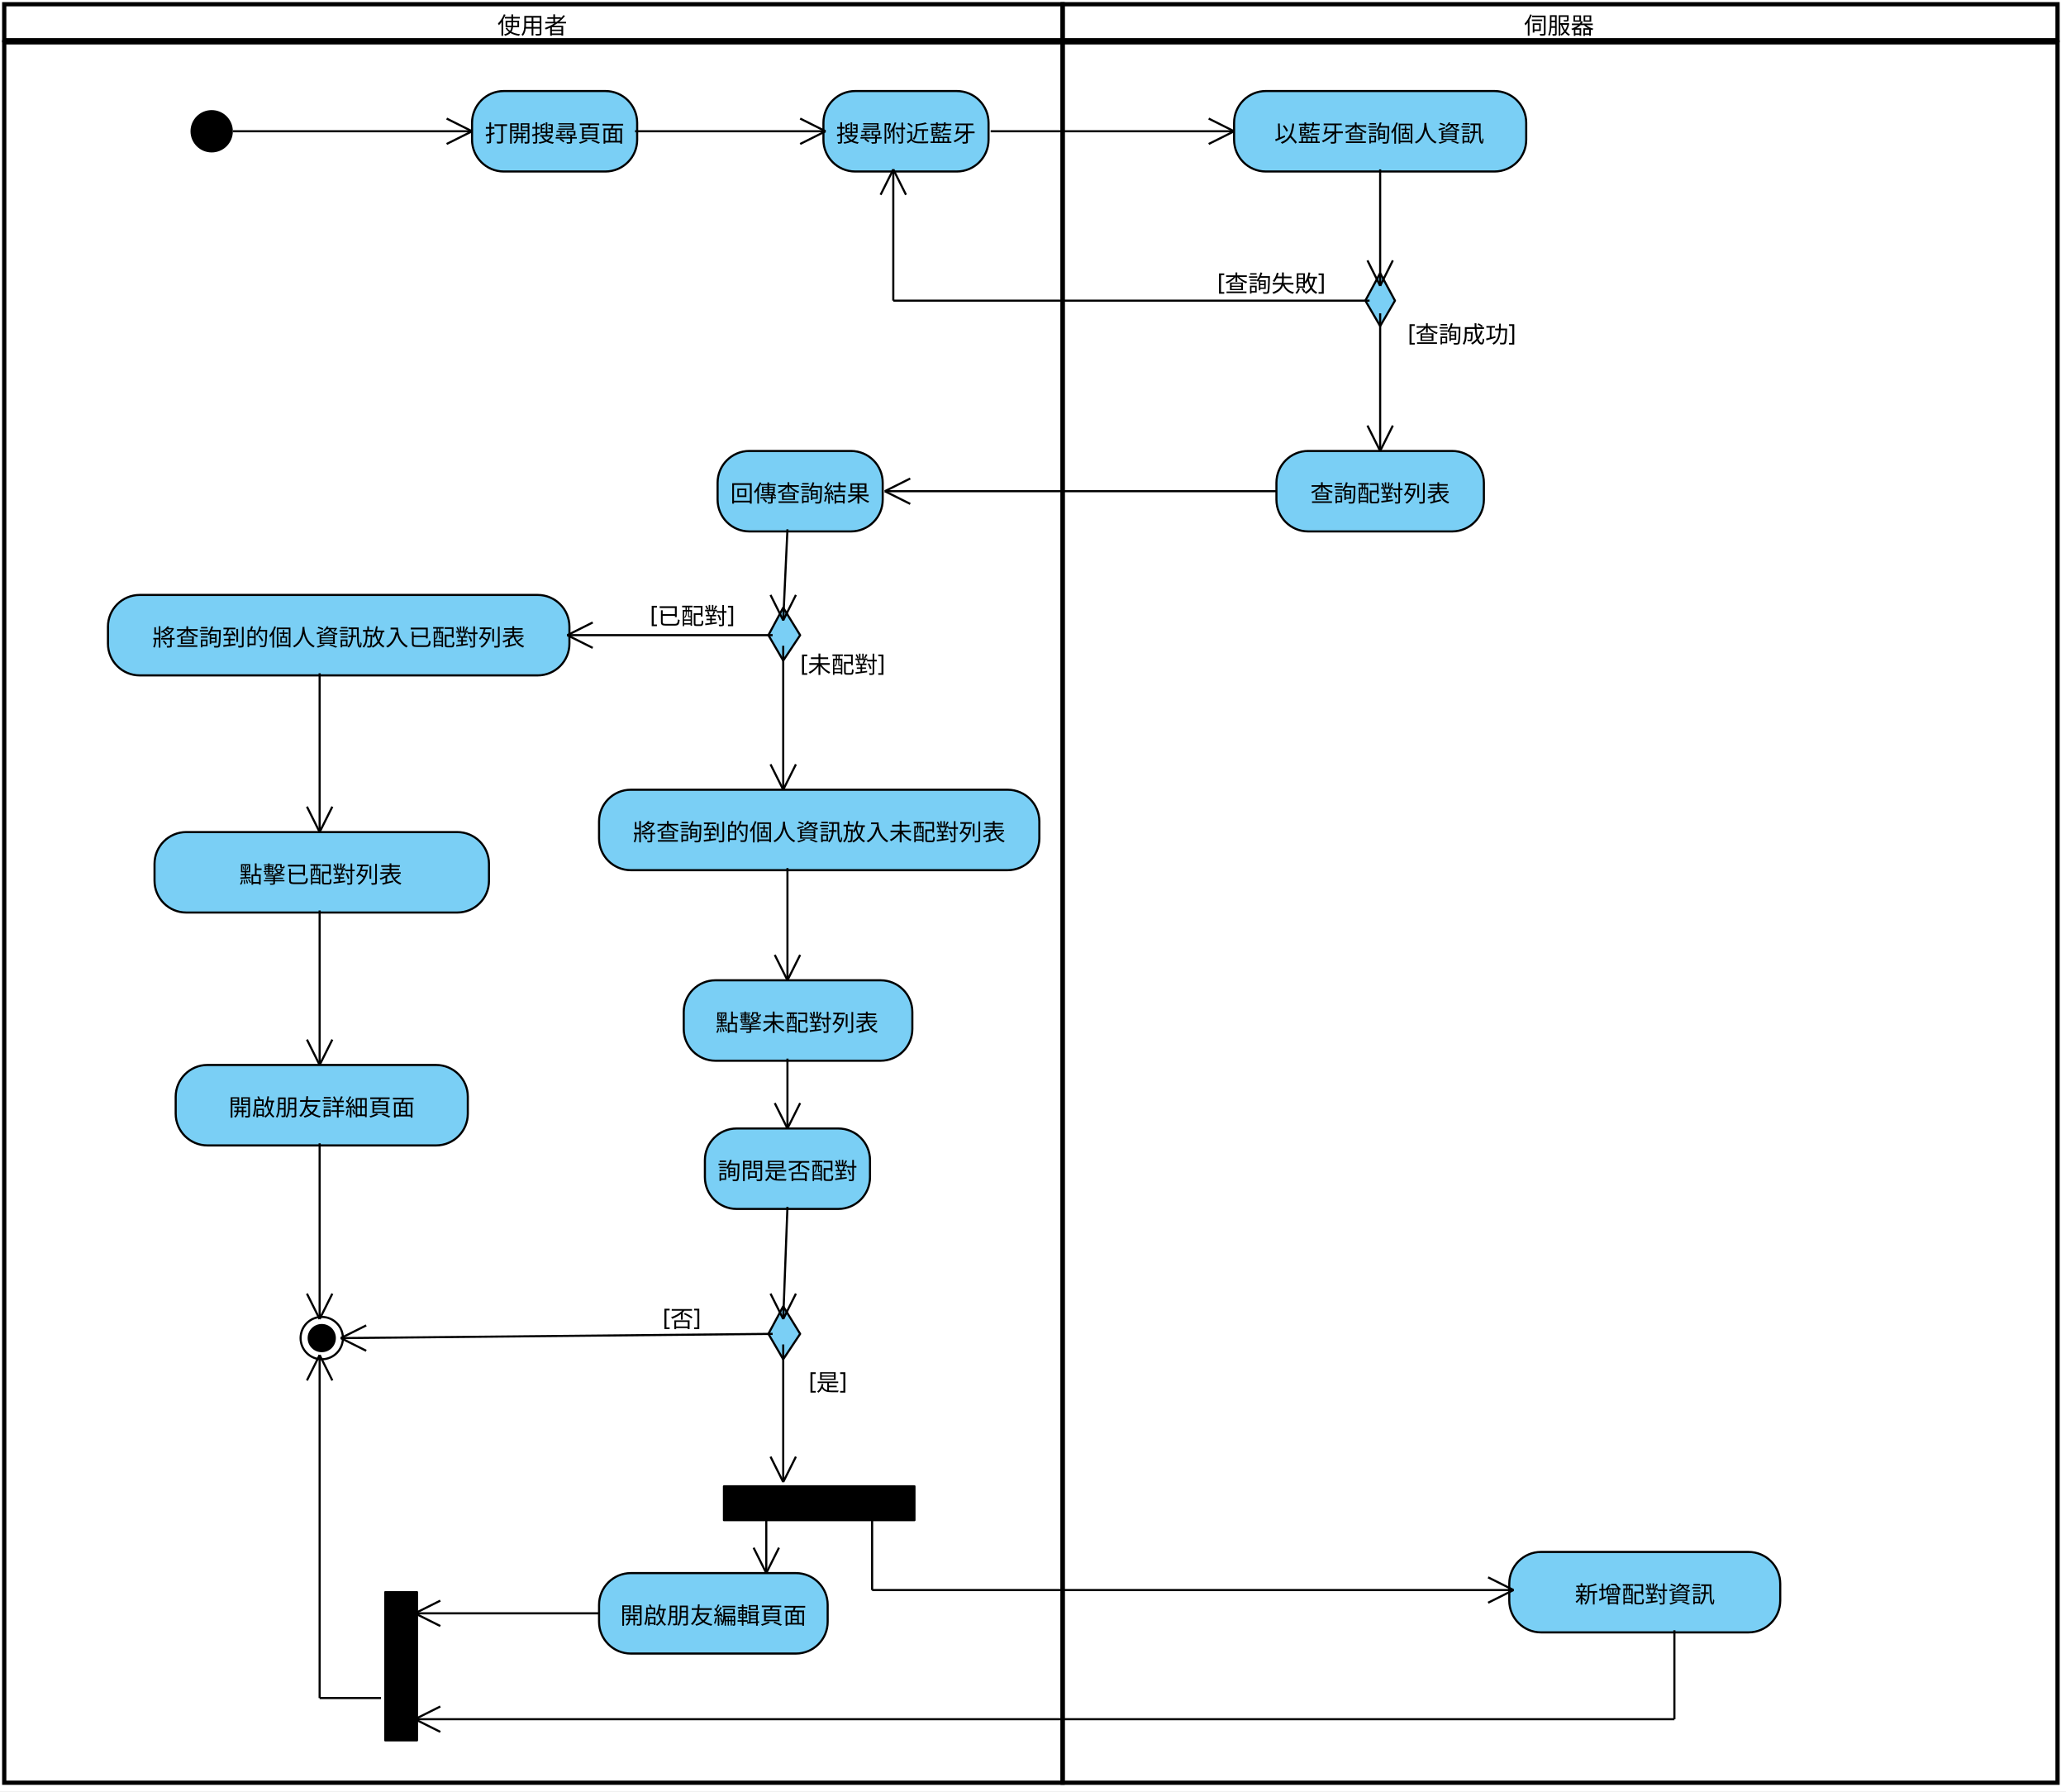
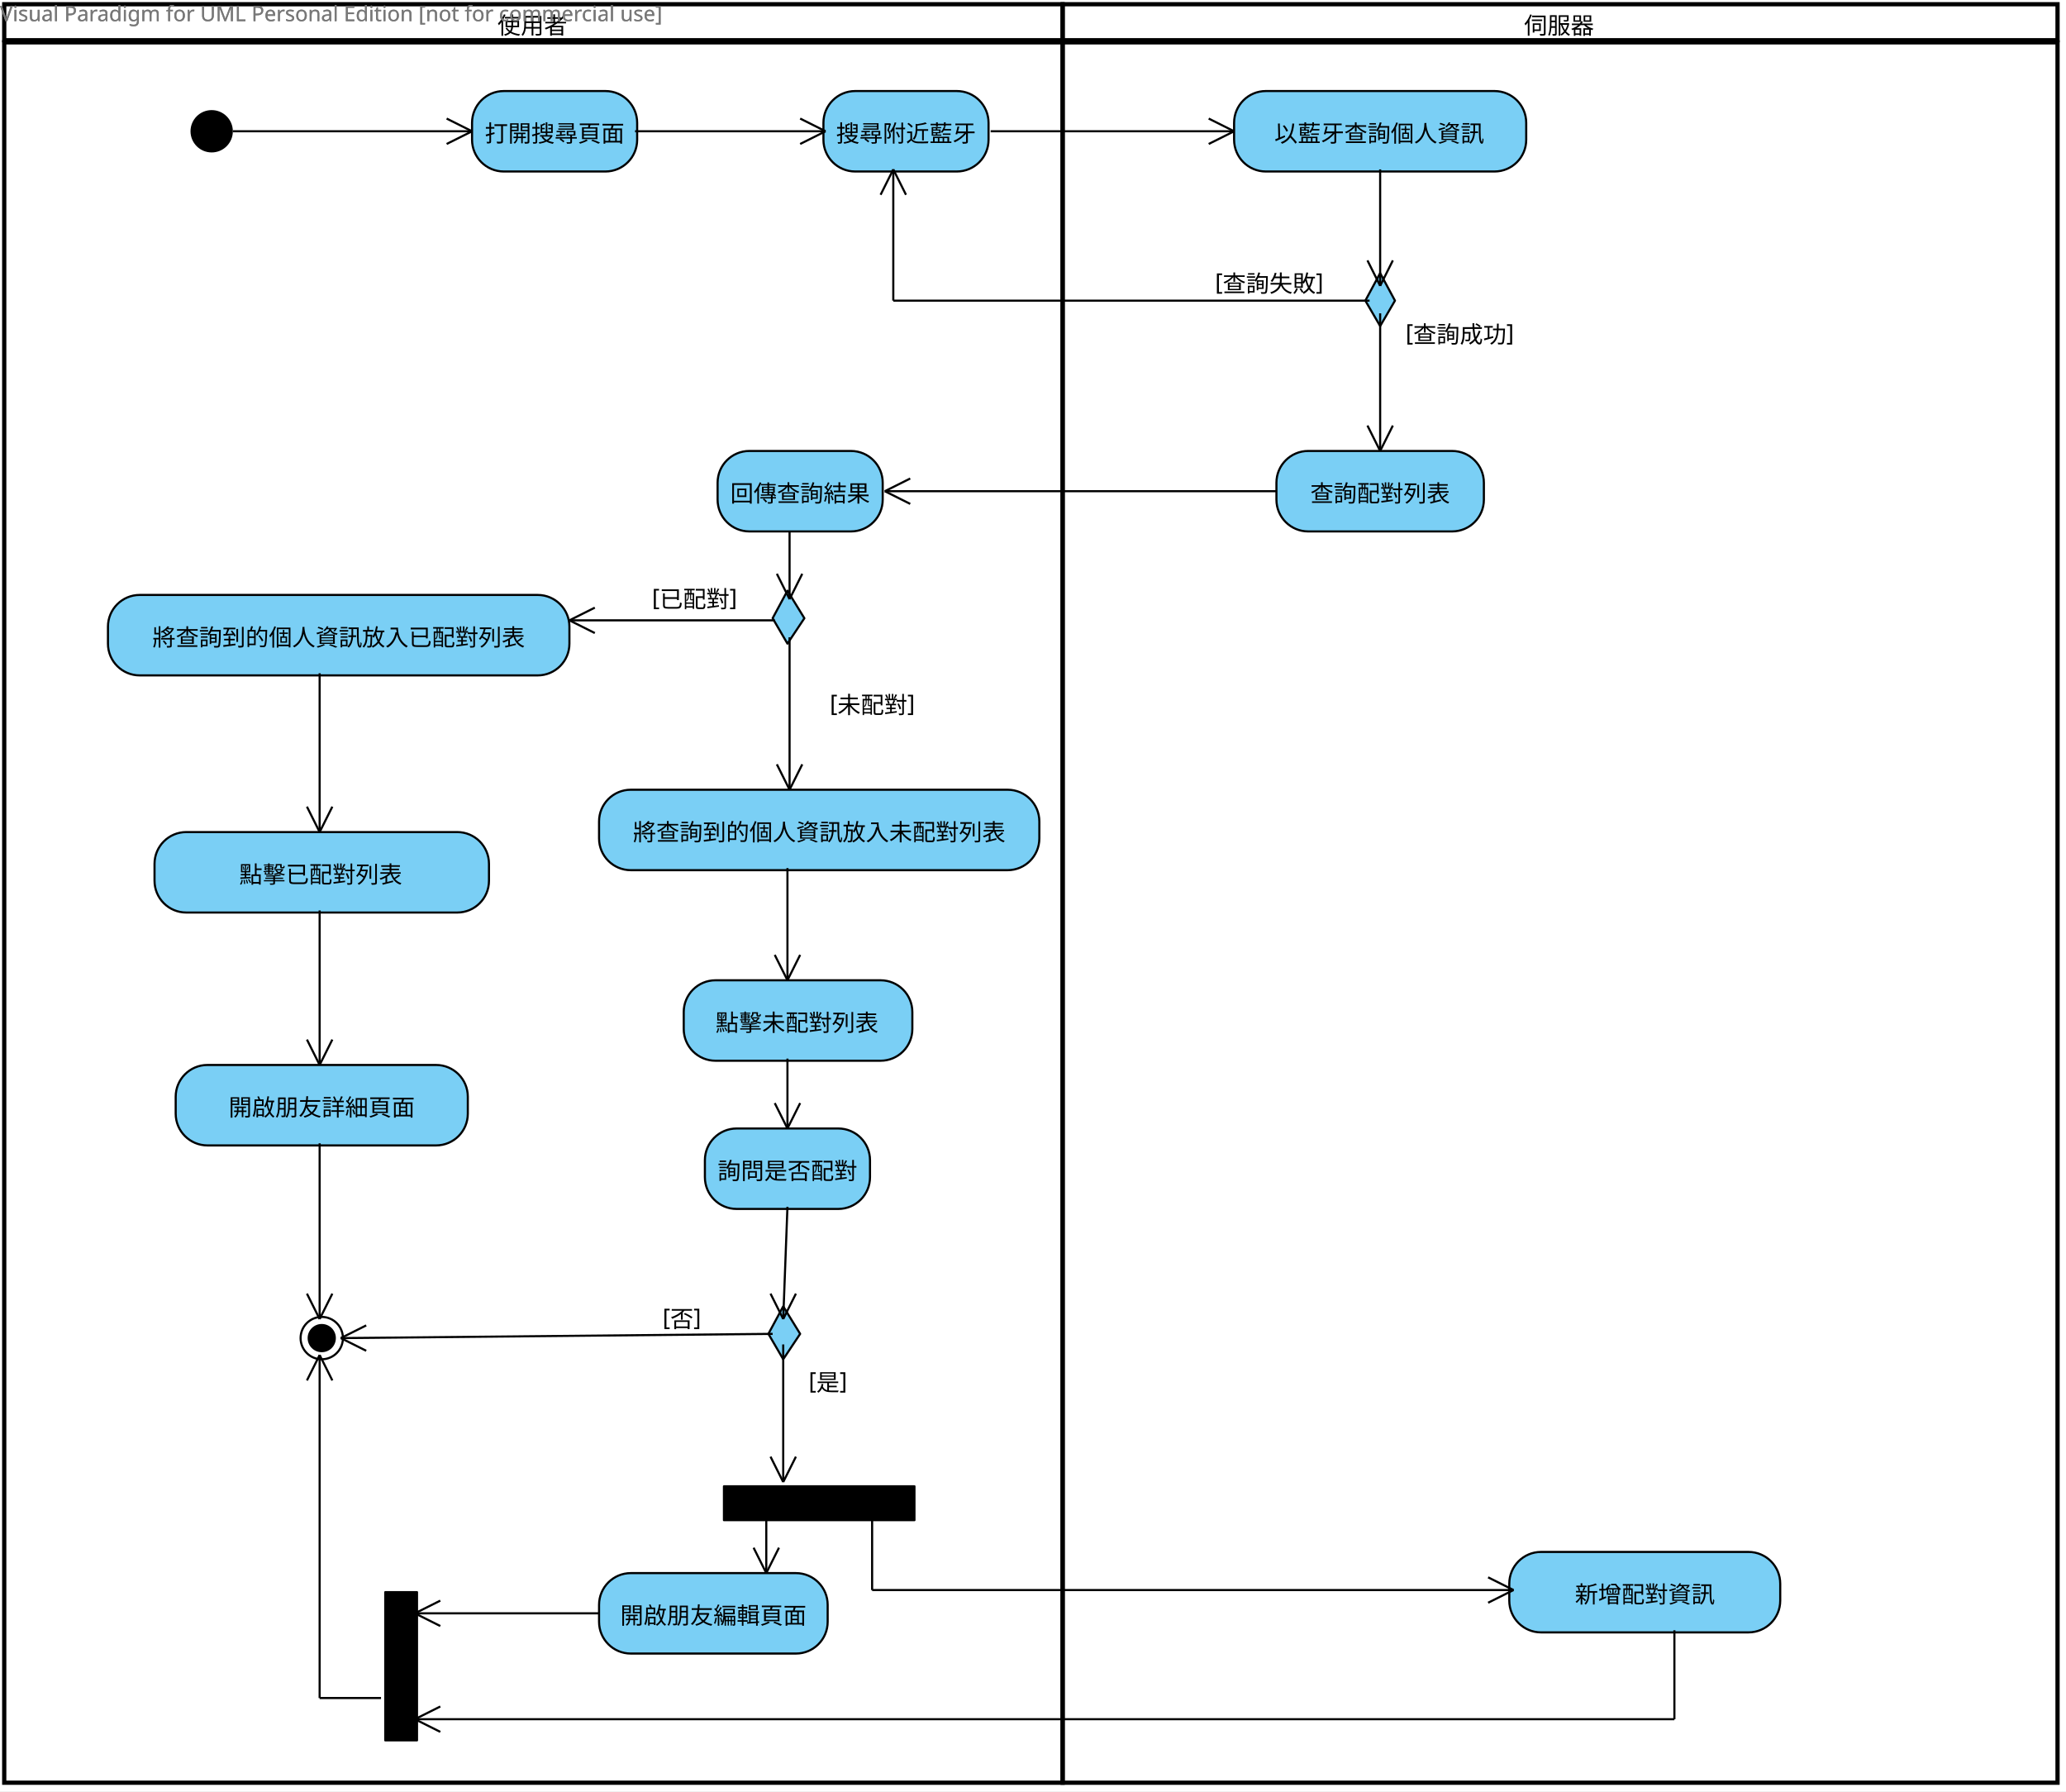
<svg xmlns="http://www.w3.org/2000/svg" style="fill-opacity:1; color-rendering:auto; color-interpolation:auto; stroke:black; text-rendering:auto; stroke-linecap:square; stroke-miterlimit:10; stroke-opacity:1; shape-rendering:auto; fill:black; stroke-dasharray:none; font-weight:normal; stroke-width:1; font-family:'Dialog'; font-style:normal; stroke-linejoin:miter; font-size:12; stroke-dashoffset:0; image-rendering:auto;" width="976" height="846">
  <defs id="genericDefs" />
  <g>
    <defs id="defs1">
      <clipPath clipPathUnits="userSpaceOnUse" id="clipPath1">
        <path d="M-3 -3 L977 -3 L977 847 L-3 847 L-3 -3 Z" />
      </clipPath>
      <clipPath clipPathUnits="userSpaceOnUse" id="clipPath2">
        <path d="M0 0 L0 830 L7 830 L7 0 Z" />
      </clipPath>
      <clipPath clipPathUnits="userSpaceOnUse" id="clipPath3">
        <path d="M-3 -3 L507 -3 L507 24 L-3 24 L-3 -3 Z" />
      </clipPath>
      <clipPath clipPathUnits="userSpaceOnUse" id="clipPath4">
        <path d="M0 0 L500 0 L500 17 L0 17 L0 0 Z" />
      </clipPath>
      <clipPath clipPathUnits="userSpaceOnUse" id="clipPath5">
        <path d="M-3 -3 L507 -3 L507 829 L-3 829 L-3 -3 Z" />
      </clipPath>
      <clipPath clipPathUnits="userSpaceOnUse" id="clipPath6">
        <path d="M-3 -3 L477 -3 L477 24 L-3 24 L-3 -3 Z" />
      </clipPath>
      <clipPath clipPathUnits="userSpaceOnUse" id="clipPath7">
        <path d="M0 0 L470 0 L470 17 L0 17 L0 0 Z" />
      </clipPath>
      <clipPath clipPathUnits="userSpaceOnUse" id="clipPath8">
        <path d="M-3 -3 L477 -3 L477 829 L-3 829 L-3 -3 Z" />
      </clipPath>
      <clipPath clipPathUnits="userSpaceOnUse" id="clipPath9">
        <path d="M-3 -3 L97 -3 L97 23 L-3 23 L-3 -3 Z" />
      </clipPath>
      <clipPath clipPathUnits="userSpaceOnUse" id="clipPath10">
        <path d="M-3 -3 L22 -3 L22 77 L-3 77 L-3 -3 Z" />
      </clipPath>
      <clipPath clipPathUnits="userSpaceOnUse" id="clipPath11">
        <path d="M-3 -3 L47 -3 L47 27 L-3 27 L-3 -3 Z" />
      </clipPath>
      <clipPath clipPathUnits="userSpaceOnUse" id="clipPath12">
        <path d="M-3 -3 L87 -3 L87 47 L-3 47 L-3 -3 Z" />
      </clipPath>
      <clipPath clipPathUnits="userSpaceOnUse" id="clipPath13">
        <path d="M0 0 L80 0 L80 40 L0 40 L0 0 Z" />
      </clipPath>
      <clipPath clipPathUnits="userSpaceOnUse" id="clipPath14">
        <path d="M-3 -3 L147 -3 L147 47 L-3 47 L-3 -3 Z" />
      </clipPath>
      <clipPath clipPathUnits="userSpaceOnUse" id="clipPath15">
        <path d="M0 0 L140 0 L140 40 L0 40 L0 0 Z" />
      </clipPath>
      <clipPath clipPathUnits="userSpaceOnUse" id="clipPath16">
        <path d="M-3 -3 L107 -3 L107 47 L-3 47 L-3 -3 Z" />
      </clipPath>
      <clipPath clipPathUnits="userSpaceOnUse" id="clipPath17">
        <path d="M0 0 L100 0 L100 40 L0 40 L0 0 Z" />
      </clipPath>
      <clipPath clipPathUnits="userSpaceOnUse" id="clipPath18">
        <path d="M-3 -3 L27 -3 L27 47 L-3 47 L-3 -3 Z" />
      </clipPath>
      <clipPath clipPathUnits="userSpaceOnUse" id="clipPath19">
        <path d="M-3 -3 L28 -3 L28 47 L-3 47 L-3 -3 Z" />
      </clipPath>
      <clipPath clipPathUnits="userSpaceOnUse" id="clipPath20">
        <path d="M-3 -3 L227 -3 L227 47 L-3 47 L-3 -3 Z" />
      </clipPath>
      <clipPath clipPathUnits="userSpaceOnUse" id="clipPath21">
        <path d="M0 0 L220 0 L220 40 L0 40 L0 0 Z" />
      </clipPath>
      <clipPath clipPathUnits="userSpaceOnUse" id="clipPath22">
        <path d="M-3 -3 L217 -3 L217 47 L-3 47 L-3 -3 Z" />
      </clipPath>
      <clipPath clipPathUnits="userSpaceOnUse" id="clipPath23">
        <path d="M0 0 L210 0 L210 40 L0 40 L0 0 Z" />
      </clipPath>
      <clipPath clipPathUnits="userSpaceOnUse" id="clipPath24">
        <path d="M-3 -3 L167 -3 L167 47 L-3 47 L-3 -3 Z" />
      </clipPath>
      <clipPath clipPathUnits="userSpaceOnUse" id="clipPath25">
        <path d="M0 0 L160 0 L160 40 L0 40 L0 0 Z" />
      </clipPath>
      <clipPath clipPathUnits="userSpaceOnUse" id="clipPath26">
        <path d="M-3 -3 L27 -3 L27 27 L-3 27 L-3 -3 Z" />
      </clipPath>
      <clipPath clipPathUnits="userSpaceOnUse" id="clipPath27">
        <path d="M-3 -3 L117 -3 L117 47 L-3 47 L-3 -3 Z" />
      </clipPath>
      <clipPath clipPathUnits="userSpaceOnUse" id="clipPath28">
        <path d="M0 0 L110 0 L110 40 L0 40 L0 0 Z" />
      </clipPath>
      <clipPath clipPathUnits="userSpaceOnUse" id="clipPath29">
        <path d="M-3 -3 L137 -3 L137 47 L-3 47 L-3 -3 Z" />
      </clipPath>
      <clipPath clipPathUnits="userSpaceOnUse" id="clipPath30">
        <path d="M0 0 L130 0 L130 40 L0 40 L0 0 Z" />
      </clipPath>
      <clipPath clipPathUnits="userSpaceOnUse" id="clipPath31">
        <path d="M0 0 L470 0 L470 821 L0 821 L0 0 Z" />
      </clipPath>
      <clipPath clipPathUnits="userSpaceOnUse" id="clipPath32">
        <path d="M0 0 L500 0 L500 821 L0 821 L0 0 Z" />
      </clipPath>
      <clipPath clipPathUnits="userSpaceOnUse" id="clipPath33">
        <path d="M0 0 L284 0 L284 170 L0 170 L0 0 Z" />
      </clipPath>
      <clipPath clipPathUnits="userSpaceOnUse" id="clipPath34">
        <path d="M0 0 L260 0 L260 170 L0 170 L0 0 Z" />
      </clipPath>
      <clipPath clipPathUnits="userSpaceOnUse" id="clipPath35">
        <path d="M0 0 L285 0 L285 170 L0 170 L0 0 Z" />
      </clipPath>
      <clipPath clipPathUnits="userSpaceOnUse" id="clipPath36">
        <path d="M0 0 L170 0 L170 225 L0 225 L0 0 Z" />
      </clipPath>
      <clipPath clipPathUnits="userSpaceOnUse" id="clipPath37">
        <path d="M0 0 L170 0 L170 235 L0 235 L0 0 Z" />
      </clipPath>
      <clipPath clipPathUnits="userSpaceOnUse" id="clipPath38">
        <path d="M0 0 L395 0 L395 232 L0 232 L0 0 Z" />
      </clipPath>
      <clipPath clipPathUnits="userSpaceOnUse" id="clipPath39">
        <path d="M0 0 L355 0 L355 170 L0 170 L0 0 Z" />
      </clipPath>
      <clipPath clipPathUnits="userSpaceOnUse" id="clipPath40">
-         <path d="M0 0 L172 0 L172 214 L0 214 L0 0 Z" />
+         <path d="M0 0 L129 0 L129 162 L0 162 L0 0 Z" />
      </clipPath>
      <clipPath clipPathUnits="userSpaceOnUse" id="clipPath41">
-         <path d="M0 0 L267 0 L267 170 L0 170 L0 0 Z" />
+         <path d="M0 0 L226 0 L226 129 L0 129 L0 0 Z" />
      </clipPath>
      <clipPath clipPathUnits="userSpaceOnUse" id="clipPath42">
-         <path d="M0 0 L170 0 L170 239 L0 239 L0 0 Z" />
+         <path d="M0 0 L129 0 L129 202 L0 202 L0 0 Z" />
      </clipPath>
      <clipPath clipPathUnits="userSpaceOnUse" id="clipPath43">
        <path d="M0 0 L170 0 L170 245 L0 245 L0 0 Z" />
      </clipPath>
      <clipPath clipPathUnits="userSpaceOnUse" id="clipPath44">
        <path d="M0 0 L170 0 L170 244 L0 244 L0 0 Z" />
      </clipPath>
      <clipPath clipPathUnits="userSpaceOnUse" id="clipPath45">
        <path d="M0 0 L170 0 L170 254 L0 254 L0 0 Z" />
      </clipPath>
      <clipPath clipPathUnits="userSpaceOnUse" id="clipPath46">
        <path d="M0 0 L170 0 L170 224 L0 224 L0 0 Z" />
      </clipPath>
      <clipPath clipPathUnits="userSpaceOnUse" id="clipPath47">
        <path d="M0 0 L170 0 L170 204 L0 204 L0 0 Z" />
      </clipPath>
      <clipPath clipPathUnits="userSpaceOnUse" id="clipPath48">
        <path d="M0 0 L172 0 L172 224 L0 224 L0 0 Z" />
      </clipPath>
      <clipPath clipPathUnits="userSpaceOnUse" id="clipPath49">
        <path d="M0 0 L374 0 L374 172 L0 172 L0 0 Z" />
      </clipPath>
      <clipPath clipPathUnits="userSpaceOnUse" id="clipPath50">
        <path d="M0 0 L474 0 L474 204 L0 204 L0 0 Z" />
      </clipPath>
      <clipPath clipPathUnits="userSpaceOnUse" id="clipPath51">
        <path d="M0 0 L765 0 L765 212 L0 212 L0 0 Z" />
      </clipPath>
      <clipPath clipPathUnits="userSpaceOnUse" id="clipPath52">
        <path d="M0 0 L170 0 L170 195 L0 195 L0 0 Z" />
      </clipPath>
      <clipPath clipPathUnits="userSpaceOnUse" id="clipPath53">
        <path d="M0 0 L257 0 L257 170 L0 170 L0 0 Z" />
      </clipPath>
      <clipPath clipPathUnits="userSpaceOnUse" id="clipPath54">
        <path d="M0 0 L199 0 L199 332 L0 332 L0 0 Z" />
      </clipPath>
      <clipPath clipPathUnits="userSpaceOnUse" id="clipPath55">
-         <path d="M0 0 L37 0 L37 17 L0 17 L0 0 Z" />
+         <path d="M0 0 L38 0 L38 18 L0 18 L0 0 Z" />
      </clipPath>
      <clipPath clipPathUnits="userSpaceOnUse" id="clipPath56">
-         <path d="M0 0 L59 0 L59 17 L0 17 L0 0 Z" />
+         <path d="M0 0 L59 0 L59 18 L0 18 L0 0 Z" />
      </clipPath>
      <clipPath clipPathUnits="userSpaceOnUse" id="clipPath57">
-         <path d="M0 0 L70 0 L70 17 L0 17 L0 0 Z" />
+         <path d="M0 0 L70 0 L70 18 L0 18 L0 0 Z" />
      </clipPath>
    </defs>
    <g style="fill:white; text-rendering:geometricPrecision; stroke:white;">
      <rect x="0" y="0" width="976" style="stroke:none;" height="846" />
    </g>
    <g transform="translate(2,2)" style="text-rendering:geometricPrecision; stroke-width:2; font-size:11; font-family:sans-serif;">
      <rect x="0" y="0" width="500" style="clip-path:url(#clipPath3); fill:none;" height="17" />
    </g>
    <g style="text-rendering:geometricPrecision; font-size:11; font-family:sans-serif;" transform="translate(2,2)">
      <text x="233" y="14" style="clip-path:url(#clipPath4); stroke:none;" xml:space="preserve">使用者</text>
    </g>
    <g transform="translate(2,20)" style="text-rendering:geometricPrecision; stroke-width:2; font-size:11; font-family:sans-serif;">
      <rect x="0" y="0" width="500" style="clip-path:url(#clipPath5); fill:none;" height="822" />
    </g>
    <g transform="translate(502,2)" style="text-rendering:geometricPrecision; stroke-width:2; font-size:11; font-family:sans-serif;">
      <rect x="0" y="0" width="470" style="clip-path:url(#clipPath6); fill:none;" height="17" />
    </g>
    <g style="text-rendering:geometricPrecision; font-size:11; font-family:sans-serif;" transform="translate(502,2)">
      <text x="218" y="14" style="clip-path:url(#clipPath7); stroke:none;" xml:space="preserve">伺服器</text>
    </g>
    <g transform="translate(502,20)" style="text-rendering:geometricPrecision; stroke-width:2; font-size:11; font-family:sans-serif;">
      <rect x="0" y="0" width="470" style="clip-path:url(#clipPath8); fill:none;" height="822" />
    </g>
    <g style="text-rendering:geometricPrecision; font-size:11; font-family:sans-serif;" transform="translate(342,702)">
      <rect x="0" y="0" width="90" style="clip-path:url(#clipPath9); stroke:none;" height="16" />
      <rect x="0" y="0" width="90" style="stroke-linecap:butt; clip-path:url(#clipPath9); fill:none; stroke-linejoin:round; stroke-miterlimit:0;" height="16" />
    </g>
    <g style="text-rendering:geometricPrecision; font-size:11; font-family:sans-serif;" transform="translate(182,752)">
      <rect x="0" y="0" width="15" style="clip-path:url(#clipPath10); stroke:none;" height="70" />
      <rect x="0" y="0" width="15" style="stroke-linecap:butt; clip-path:url(#clipPath10); fill:none; stroke-linejoin:round; stroke-miterlimit:0;" height="70" />
    </g>
    <g style="text-rendering:geometricPrecision; font-size:11; font-family:sans-serif;" transform="translate(80,52)">
      <circle style="clip-path:url(#clipPath11); stroke:none;" r="10" cx="20" cy="10" />
    </g>
    <g transform="translate(222,42)" style="font-size:11; fill:rgb(122,207,245); text-rendering:geometricPrecision; font-family:sans-serif; stroke:rgb(122,207,245);">
      <rect x="1" y="1" width="78" style="clip-path:url(#clipPath12); stroke:none;" rx="15" ry="15" height="38" />
    </g>
    <g transform="translate(222,42)" style="font-size:11; stroke-linecap:butt; text-rendering:geometricPrecision; font-family:sans-serif; stroke-linejoin:round; stroke-miterlimit:0;">
      <rect x="1" y="1" width="78" style="clip-path:url(#clipPath12); fill:none;" rx="15" ry="15" height="38" />
    </g>
    <g style="text-rendering:geometricPrecision; font-size:11; font-family:sans-serif;" transform="translate(222,42)">
      <text x="7" y="25" style="clip-path:url(#clipPath13); stroke:none;" xml:space="preserve">打開搜尋頁面</text>
    </g>
    <g transform="translate(388,42)" style="font-size:11; fill:rgb(122,207,245); text-rendering:geometricPrecision; font-family:sans-serif; stroke:rgb(122,207,245);">
      <rect x="1" y="1" width="78" style="clip-path:url(#clipPath12); stroke:none;" rx="15" ry="15" height="38" />
    </g>
    <g transform="translate(388,42)" style="font-size:11; stroke-linecap:butt; text-rendering:geometricPrecision; font-family:sans-serif; stroke-linejoin:round; stroke-miterlimit:0;">
      <rect x="1" y="1" width="78" style="clip-path:url(#clipPath12); fill:none;" rx="15" ry="15" height="38" />
    </g>
    <g style="text-rendering:geometricPrecision; font-size:11; font-family:sans-serif;" transform="translate(388,42)">
      <text x="7" y="25" style="clip-path:url(#clipPath13); stroke:none;" xml:space="preserve">搜尋附近藍牙</text>
    </g>
    <g transform="translate(582,42)" style="font-size:11; fill:rgb(122,207,245); text-rendering:geometricPrecision; font-family:sans-serif; stroke:rgb(122,207,245);">
      <rect x="1" y="1" width="138" style="clip-path:url(#clipPath14); stroke:none;" rx="15" ry="15" height="38" />
    </g>
    <g transform="translate(582,42)" style="font-size:11; stroke-linecap:butt; text-rendering:geometricPrecision; font-family:sans-serif; stroke-linejoin:round; stroke-miterlimit:0;">
      <rect x="1" y="1" width="138" style="clip-path:url(#clipPath14); fill:none;" rx="15" ry="15" height="38" />
    </g>
    <g style="text-rendering:geometricPrecision; font-size:11; font-family:sans-serif;" transform="translate(582,42)">
      <text x="20" y="25" style="clip-path:url(#clipPath15); stroke:none;" xml:space="preserve">以藍牙查詢個人資訊</text>
    </g>
    <g transform="translate(602,212)" style="font-size:11; fill:rgb(122,207,245); text-rendering:geometricPrecision; font-family:sans-serif; stroke:rgb(122,207,245);">
      <rect x="1" y="1" width="98" style="clip-path:url(#clipPath16); stroke:none;" rx="15" ry="15" height="38" />
    </g>
    <g transform="translate(602,212)" style="font-size:11; stroke-linecap:butt; text-rendering:geometricPrecision; font-family:sans-serif; stroke-linejoin:round; stroke-miterlimit:0;">
      <rect x="1" y="1" width="98" style="clip-path:url(#clipPath16); fill:none;" rx="15" ry="15" height="38" />
    </g>
    <g style="text-rendering:geometricPrecision; font-size:11; font-family:sans-serif;" transform="translate(602,212)">
      <text x="17" y="25" style="clip-path:url(#clipPath17); stroke:none;" xml:space="preserve">查詢配對列表</text>
    </g>
    <g transform="translate(642,122)" style="font-size:11; fill:rgb(122,207,245); text-rendering:geometricPrecision; font-family:sans-serif; stroke:rgb(122,207,245);">
      <polygon style="clip-path:url(#clipPath18); stroke:none;" points=" 10 7 17 20 10 32 3 20" />
    </g>
    <g transform="translate(642,122)" style="font-size:11; stroke-linecap:butt; text-rendering:geometricPrecision; font-family:sans-serif; stroke-linejoin:round; stroke-miterlimit:0;">
      <polygon style="fill:none; clip-path:url(#clipPath18);" points=" 10 7 17 20 10 32 3 20" />
    </g>
    <g transform="translate(338,212)" style="font-size:11; fill:rgb(122,207,245); text-rendering:geometricPrecision; font-family:sans-serif; stroke:rgb(122,207,245);">
      <rect x="1" y="1" width="78" style="clip-path:url(#clipPath12); stroke:none;" rx="15" ry="15" height="38" />
    </g>
    <g transform="translate(338,212)" style="font-size:11; stroke-linecap:butt; text-rendering:geometricPrecision; font-family:sans-serif; stroke-linejoin:round; stroke-miterlimit:0;">
      <rect x="1" y="1" width="78" style="clip-path:url(#clipPath12); fill:none;" rx="15" ry="15" height="38" />
    </g>
    <g style="text-rendering:geometricPrecision; font-size:11; font-family:sans-serif;" transform="translate(338,212)">
      <text x="7" y="25" style="clip-path:url(#clipPath13); stroke:none;" xml:space="preserve">回傳查詢結果</text>
    </g>
-     <g transform="translate(360,280)" style="font-size:11; fill:rgb(122,207,245); text-rendering:geometricPrecision; font-family:sans-serif; stroke:rgb(122,207,245);">
+     <g transform="translate(362,272)" style="font-size:11; fill:rgb(122,207,245); text-rendering:geometricPrecision; font-family:sans-serif; stroke:rgb(122,207,245);">
      <polygon style="clip-path:url(#clipPath19); stroke:none;" points=" 10 7 18 20 10 32 3 20" />
    </g>
-     <g transform="translate(360,280)" style="font-size:11; stroke-linecap:butt; text-rendering:geometricPrecision; font-family:sans-serif; stroke-linejoin:round; stroke-miterlimit:0;">
+     <g transform="translate(362,272)" style="font-size:11; stroke-linecap:butt; text-rendering:geometricPrecision; font-family:sans-serif; stroke-linejoin:round; stroke-miterlimit:0;">
      <polygon style="fill:none; clip-path:url(#clipPath19);" points=" 10 7 18 20 10 32 3 20" />
    </g>
    <g transform="translate(50,280)" style="font-size:11; fill:rgb(122,207,245); text-rendering:geometricPrecision; font-family:sans-serif; stroke:rgb(122,207,245);">
      <rect x="1" y="1" width="218" style="clip-path:url(#clipPath20); stroke:none;" rx="15" ry="15" height="38" />
    </g>
    <g transform="translate(50,280)" style="font-size:11; stroke-linecap:butt; text-rendering:geometricPrecision; font-family:sans-serif; stroke-linejoin:round; stroke-miterlimit:0;">
      <rect x="1" y="1" width="218" style="clip-path:url(#clipPath20); fill:none;" rx="15" ry="15" height="38" />
    </g>
    <g style="text-rendering:geometricPrecision; font-size:11; font-family:sans-serif;" transform="translate(50,280)">
      <text x="22" y="25" style="clip-path:url(#clipPath21); stroke:none;" xml:space="preserve">將查詢到的個人資訊放入已配對列表</text>
    </g>
    <g transform="translate(282,372)" style="font-size:11; fill:rgb(122,207,245); text-rendering:geometricPrecision; font-family:sans-serif; stroke:rgb(122,207,245);">
      <rect x="1" y="1" width="208" style="clip-path:url(#clipPath22); stroke:none;" rx="15" ry="15" height="38" />
    </g>
    <g transform="translate(282,372)" style="font-size:11; stroke-linecap:butt; text-rendering:geometricPrecision; font-family:sans-serif; stroke-linejoin:round; stroke-miterlimit:0;">
      <rect x="1" y="1" width="208" style="clip-path:url(#clipPath22); fill:none;" rx="15" ry="15" height="38" />
    </g>
    <g style="text-rendering:geometricPrecision; font-size:11; font-family:sans-serif;" transform="translate(282,372)">
      <text x="17" y="25" style="clip-path:url(#clipPath23); stroke:none;" xml:space="preserve">將查詢到的個人資訊放入未配對列表</text>
    </g>
    <g transform="translate(72,392)" style="font-size:11; fill:rgb(122,207,245); text-rendering:geometricPrecision; font-family:sans-serif; stroke:rgb(122,207,245);">
      <rect x="1" y="1" width="158" style="clip-path:url(#clipPath24); stroke:none;" rx="15" ry="15" height="38" />
    </g>
    <g transform="translate(72,392)" style="font-size:11; stroke-linecap:butt; text-rendering:geometricPrecision; font-family:sans-serif; stroke-linejoin:round; stroke-miterlimit:0;">
      <rect x="1" y="1" width="158" style="clip-path:url(#clipPath24); fill:none;" rx="15" ry="15" height="38" />
    </g>
    <g style="text-rendering:geometricPrecision; font-size:11; font-family:sans-serif;" transform="translate(72,392)">
      <text x="41" y="25" style="clip-path:url(#clipPath25); stroke:none;" xml:space="preserve">點擊已配對列表</text>
    </g>
    <g transform="translate(82,502)" style="font-size:11; fill:rgb(122,207,245); text-rendering:geometricPrecision; font-family:sans-serif; stroke:rgb(122,207,245);">
      <rect x="1" y="1" width="138" style="clip-path:url(#clipPath14); stroke:none;" rx="15" ry="15" height="38" />
    </g>
    <g transform="translate(82,502)" style="font-size:11; stroke-linecap:butt; text-rendering:geometricPrecision; font-family:sans-serif; stroke-linejoin:round; stroke-miterlimit:0;">
      <rect x="1" y="1" width="138" style="clip-path:url(#clipPath14); fill:none;" rx="15" ry="15" height="38" />
    </g>
    <g style="text-rendering:geometricPrecision; font-size:11; font-family:sans-serif;" transform="translate(82,502)">
      <text x="26" y="25" style="clip-path:url(#clipPath15); stroke:none;" xml:space="preserve">開啟朋友詳細頁面</text>
    </g>
    <g style="text-rendering:geometricPrecision; font-size:11; font-family:sans-serif;" transform="translate(142,622)">
      <circle style="clip-path:url(#clipPath26); stroke:none;" r="6.667" cx="10" cy="10" />
      <circle style="stroke-linecap:butt; clip-path:url(#clipPath26); fill:none; stroke-linejoin:round; stroke-miterlimit:0;" r="10" cx="10" cy="10" />
    </g>
    <g transform="translate(322,462)" style="font-size:11; fill:rgb(122,207,245); text-rendering:geometricPrecision; font-family:sans-serif; stroke:rgb(122,207,245);">
      <rect x="1" y="1" width="108" style="clip-path:url(#clipPath27); stroke:none;" rx="15" ry="15" height="38" />
    </g>
    <g transform="translate(322,462)" style="font-size:11; stroke-linecap:butt; text-rendering:geometricPrecision; font-family:sans-serif; stroke-linejoin:round; stroke-miterlimit:0;">
      <rect x="1" y="1" width="108" style="clip-path:url(#clipPath27); fill:none;" rx="15" ry="15" height="38" />
    </g>
    <g style="text-rendering:geometricPrecision; font-size:11; font-family:sans-serif;" transform="translate(322,462)">
      <text x="16" y="25" style="clip-path:url(#clipPath28); stroke:none;" xml:space="preserve">點擊未配對列表</text>
    </g>
    <g transform="translate(332,532)" style="font-size:11; fill:rgb(122,207,245); text-rendering:geometricPrecision; font-family:sans-serif; stroke:rgb(122,207,245);">
      <rect x="1" y="1" width="78" style="clip-path:url(#clipPath12); stroke:none;" rx="15" ry="15" height="38" />
    </g>
    <g transform="translate(332,532)" style="font-size:11; stroke-linecap:butt; text-rendering:geometricPrecision; font-family:sans-serif; stroke-linejoin:round; stroke-miterlimit:0;">
      <rect x="1" y="1" width="78" style="clip-path:url(#clipPath12); fill:none;" rx="15" ry="15" height="38" />
    </g>
    <g style="text-rendering:geometricPrecision; font-size:11; font-family:sans-serif;" transform="translate(332,532)">
      <text x="7" y="25" style="clip-path:url(#clipPath13); stroke:none;" xml:space="preserve">詢問是否配對</text>
    </g>
    <g transform="translate(360,610)" style="font-size:11; fill:rgb(122,207,245); text-rendering:geometricPrecision; font-family:sans-serif; stroke:rgb(122,207,245);">
      <polygon style="clip-path:url(#clipPath19); stroke:none;" points=" 10 7 18 20 10 32 3 20" />
    </g>
    <g transform="translate(360,610)" style="font-size:11; stroke-linecap:butt; text-rendering:geometricPrecision; font-family:sans-serif; stroke-linejoin:round; stroke-miterlimit:0;">
      <polygon style="fill:none; clip-path:url(#clipPath19);" points=" 10 7 18 20 10 32 3 20" />
    </g>
    <g transform="translate(712,732)" style="font-size:11; fill:rgb(122,207,245); text-rendering:geometricPrecision; font-family:sans-serif; stroke:rgb(122,207,245);">
      <rect x="1" y="1" width="128" style="clip-path:url(#clipPath29); stroke:none;" rx="15" ry="15" height="38" />
    </g>
    <g transform="translate(712,732)" style="font-size:11; stroke-linecap:butt; text-rendering:geometricPrecision; font-family:sans-serif; stroke-linejoin:round; stroke-miterlimit:0;">
      <rect x="1" y="1" width="128" style="clip-path:url(#clipPath29); fill:none;" rx="15" ry="15" height="38" />
    </g>
    <g style="text-rendering:geometricPrecision; font-size:11; font-family:sans-serif;" transform="translate(712,732)">
      <text x="32" y="25" style="clip-path:url(#clipPath30); stroke:none;" xml:space="preserve">新增配對資訊</text>
    </g>
    <g transform="translate(282,742)" style="font-size:11; fill:rgb(122,207,245); text-rendering:geometricPrecision; font-family:sans-serif; stroke:rgb(122,207,245);">
      <rect x="1" y="1" width="108" style="clip-path:url(#clipPath27); stroke:none;" rx="15" ry="15" height="38" />
    </g>
    <g transform="translate(282,742)" style="font-size:11; stroke-linecap:butt; text-rendering:geometricPrecision; font-family:sans-serif; stroke-linejoin:round; stroke-miterlimit:0;">
      <rect x="1" y="1" width="108" style="clip-path:url(#clipPath27); fill:none;" rx="15" ry="15" height="38" />
    </g>
    <g style="text-rendering:geometricPrecision; font-size:11; font-family:sans-serif;" transform="translate(282,742)">
      <text x="11" y="25" style="clip-path:url(#clipPath28); stroke:none;" xml:space="preserve">開啟朋友編輯頁面</text>
    </g>
    <g transform="translate(27,-22)" style="font-size:11; stroke-linecap:butt; text-rendering:geometricPrecision; font-family:sans-serif; stroke-linejoin:round;">
      <line x1="83" x2="196" y1="84" style="clip-path:url(#clipPath33); fill:none;" y2="84" />
      <line x1="196" x2="184" y1="84" style="clip-path:url(#clipPath33); fill:none;" y2="78" />
      <line x1="196" x2="184" y1="84" style="clip-path:url(#clipPath33); fill:none;" y2="90" />
    </g>
    <g transform="translate(217,-22)" style="font-size:11; stroke-linecap:butt; text-rendering:geometricPrecision; font-family:sans-serif; stroke-linejoin:round;">
      <line x1="83" x2="173" y1="84" style="clip-path:url(#clipPath34); fill:none;" y2="84" />
      <line x1="173" x2="161" y1="84" style="clip-path:url(#clipPath34); fill:none;" y2="78" />
      <line x1="173" x2="161" y1="84" style="clip-path:url(#clipPath34); fill:none;" y2="90" />
    </g>
    <g transform="translate(385,-22)" style="font-size:11; stroke-linecap:butt; text-rendering:geometricPrecision; font-family:sans-serif; stroke-linejoin:round;">
      <line x1="83" x2="198" y1="84" style="clip-path:url(#clipPath35); fill:none;" y2="84" />
      <line x1="198" x2="186" y1="84" style="clip-path:url(#clipPath35); fill:none;" y2="78" />
      <line x1="198" x2="186" y1="84" style="clip-path:url(#clipPath35); fill:none;" y2="90" />
    </g>
    <g transform="translate(568,-3)" style="font-size:11; stroke-linecap:butt; text-rendering:geometricPrecision; font-family:sans-serif; stroke-linejoin:round;">
      <line x1="84" x2="84" y1="83" style="clip-path:url(#clipPath36); fill:none;" y2="138" />
      <line x1="84" x2="90" y1="138" style="clip-path:url(#clipPath36); fill:none;" y2="126" />
      <line x1="84" x2="78" y1="138" style="clip-path:url(#clipPath36); fill:none;" y2="126" />
    </g>
    <g transform="translate(568,65)" style="font-size:11; stroke-linecap:butt; text-rendering:geometricPrecision; font-family:sans-serif; stroke-linejoin:round;">
      <line x1="84" x2="84" y1="83" style="clip-path:url(#clipPath37); fill:none;" y2="148" />
      <line x1="84" x2="90" y1="148" style="clip-path:url(#clipPath37); fill:none;" y2="136" />
      <line x1="84" x2="78" y1="148" style="clip-path:url(#clipPath37); fill:none;" y2="136" />
    </g>
    <g transform="translate(338,-3)" style="font-size:11; stroke-linecap:butt; text-rendering:geometricPrecision; font-family:sans-serif; stroke-linejoin:round;">
      <line x1="309" x2="84" y1="145" style="clip-path:url(#clipPath38); fill:none;" y2="145" />
      <line x1="84" x2="84" y1="145" style="clip-path:url(#clipPath38); fill:none;" y2="83" />
      <line x1="84" x2="78" y1="83" style="clip-path:url(#clipPath38); fill:none;" y2="95" />
      <line x1="84" x2="90" y1="83" style="clip-path:url(#clipPath38); fill:none;" y2="95" />
    </g>
    <g transform="translate(335,148)" style="font-size:11; stroke-linecap:butt; text-rendering:geometricPrecision; font-family:sans-serif; stroke-linejoin:round;">
      <line x1="268" x2="83" y1="84" style="clip-path:url(#clipPath39); fill:none;" y2="84" />
      <line x1="83" x2="95" y1="84" style="clip-path:url(#clipPath39); fill:none;" y2="90" />
      <line x1="83" x2="95" y1="84" style="clip-path:url(#clipPath39); fill:none;" y2="78" />
    </g>
-     <g transform="translate(287,167)" style="font-size:11; stroke-linecap:butt; text-rendering:geometricPrecision; font-family:sans-serif; stroke-linejoin:round;">
-       <line x1="85" x2="83" y1="83" style="clip-path:url(#clipPath40); fill:none;" y2="126" />
-       <line x1="83" x2="89" y1="126" style="clip-path:url(#clipPath40); fill:none;" y2="114" />
-       <line x1="83" x2="77" y1="126" style="clip-path:url(#clipPath40); fill:none;" y2="114" />
-     </g>
-     <g transform="translate(185,217)" style="font-size:11; stroke-linecap:butt; text-rendering:geometricPrecision; font-family:sans-serif; stroke-linejoin:round;">
-       <line x1="180" x2="83" y1="83" style="clip-path:url(#clipPath41); fill:none;" y2="83" />
-       <line x1="83" x2="95" y1="83" style="clip-path:url(#clipPath41); fill:none;" y2="89" />
-       <line x1="83" x2="95" y1="83" style="clip-path:url(#clipPath41); fill:none;" y2="77" />
-     </g>
-     <g transform="translate(287,222)" style="font-size:11; stroke-linecap:butt; text-rendering:geometricPrecision; font-family:sans-serif; stroke-linejoin:round;">
-       <line x1="83" x2="83" y1="83" style="clip-path:url(#clipPath42); fill:none;" y2="151" />
-       <line x1="83" x2="89" y1="151" style="clip-path:url(#clipPath42); fill:none;" y2="139" />
-       <line x1="83" x2="77" y1="151" style="clip-path:url(#clipPath42); fill:none;" y2="139" />
+     <g transform="translate(310,188)" style="font-size:11; stroke-linecap:butt; text-rendering:geometricPrecision; font-family:sans-serif; stroke-linejoin:round;">
+       <line x1="63" x2="63" y1="63" style="clip-path:url(#clipPath40); fill:none;" y2="95" />
+       <line x1="63" x2="69" y1="95" style="clip-path:url(#clipPath40); fill:none;" y2="83" />
+       <line x1="63" x2="57" y1="95" style="clip-path:url(#clipPath40); fill:none;" y2="83" />
+     </g>
+     <g transform="translate(206,230)" style="font-size:11; stroke-linecap:butt; text-rendering:geometricPrecision; font-family:sans-serif; stroke-linejoin:round;">
+       <line x1="160" x2="63" y1="63" style="clip-path:url(#clipPath41); fill:none;" y2="63" />
+       <line x1="63" x2="75" y1="63" style="clip-path:url(#clipPath41); fill:none;" y2="69" />
+       <line x1="63" x2="75" y1="63" style="clip-path:url(#clipPath41); fill:none;" y2="57" />
+     </g>
+     <g transform="translate(310,238)" style="font-size:11; stroke-linecap:butt; text-rendering:geometricPrecision; font-family:sans-serif; stroke-linejoin:round;">
+       <line x1="63" x2="63" y1="63" style="clip-path:url(#clipPath42); fill:none;" y2="135" />
+       <line x1="63" x2="69" y1="135" style="clip-path:url(#clipPath42); fill:none;" y2="123" />
+       <line x1="63" x2="57" y1="135" style="clip-path:url(#clipPath42); fill:none;" y2="123" />
    </g>
    <g transform="translate(68,235)" style="font-size:11; stroke-linecap:butt; text-rendering:geometricPrecision; font-family:sans-serif; stroke-linejoin:round;">
      <line x1="83" x2="83" y1="83" style="clip-path:url(#clipPath43); fill:none;" y2="158" />
      <line x1="83" x2="89" y1="158" style="clip-path:url(#clipPath43); fill:none;" y2="146" />
      <line x1="83" x2="77" y1="158" style="clip-path:url(#clipPath43); fill:none;" y2="146" />
    </g>
    <g transform="translate(68,347)" style="font-size:11; stroke-linecap:butt; text-rendering:geometricPrecision; font-family:sans-serif; stroke-linejoin:round;">
      <line x1="83" x2="83" y1="83" style="clip-path:url(#clipPath44); fill:none;" y2="156" />
      <line x1="83" x2="89" y1="156" style="clip-path:url(#clipPath44); fill:none;" y2="144" />
      <line x1="83" x2="77" y1="156" style="clip-path:url(#clipPath44); fill:none;" y2="144" />
    </g>
    <g transform="translate(68,457)" style="font-size:11; stroke-linecap:butt; text-rendering:geometricPrecision; font-family:sans-serif; stroke-linejoin:round;">
      <line x1="83" x2="83" y1="83" style="clip-path:url(#clipPath45); fill:none;" y2="166" />
      <line x1="83" x2="89" y1="166" style="clip-path:url(#clipPath45); fill:none;" y2="154" />
      <line x1="83" x2="77" y1="166" style="clip-path:url(#clipPath45); fill:none;" y2="154" />
    </g>
    <g transform="translate(288,327)" style="font-size:11; stroke-linecap:butt; text-rendering:geometricPrecision; font-family:sans-serif; stroke-linejoin:round;">
      <line x1="84" x2="84" y1="83" style="clip-path:url(#clipPath46); fill:none;" y2="136" />
      <line x1="84" x2="90" y1="136" style="clip-path:url(#clipPath46); fill:none;" y2="124" />
      <line x1="84" x2="78" y1="136" style="clip-path:url(#clipPath46); fill:none;" y2="124" />
    </g>
    <g transform="translate(288,417)" style="font-size:11; stroke-linecap:butt; text-rendering:geometricPrecision; font-family:sans-serif; stroke-linejoin:round;">
      <line x1="84" x2="84" y1="83" style="clip-path:url(#clipPath47); fill:none;" y2="116" />
      <line x1="84" x2="90" y1="116" style="clip-path:url(#clipPath47); fill:none;" y2="104" />
      <line x1="84" x2="78" y1="116" style="clip-path:url(#clipPath47); fill:none;" y2="104" />
    </g>
    <g transform="translate(287,487)" style="font-size:11; stroke-linecap:butt; text-rendering:geometricPrecision; font-family:sans-serif; stroke-linejoin:round;">
      <line x1="85" x2="83" y1="83" style="clip-path:url(#clipPath48); fill:none;" y2="136" />
      <line x1="83" x2="89" y1="136" style="clip-path:url(#clipPath48); fill:none;" y2="124" />
      <line x1="83" x2="77" y1="136" style="clip-path:url(#clipPath48); fill:none;" y2="124" />
    </g>
    <g transform="translate(78,547)" style="font-size:11; stroke-linecap:butt; text-rendering:geometricPrecision; font-family:sans-serif; stroke-linejoin:round;">
      <line x1="287" x2="83" y1="83" style="clip-path:url(#clipPath49); fill:none;" y2="85" />
      <line x1="83" x2="95" y1="85" style="clip-path:url(#clipPath49); fill:none;" y2="91" />
      <line x1="83" x2="95" y1="85" style="clip-path:url(#clipPath49); fill:none;" y2="79" />
    </g>
    <g transform="translate(287,552)" style="font-size:11; stroke-linecap:butt; text-rendering:geometricPrecision; font-family:sans-serif; stroke-linejoin:round;">
      <line x1="83" x2="83" y1="83" style="clip-path:url(#clipPath37); fill:none;" y2="148" />
      <line x1="83" x2="89" y1="148" style="clip-path:url(#clipPath37); fill:none;" y2="136" />
      <line x1="83" x2="77" y1="148" style="clip-path:url(#clipPath37); fill:none;" y2="136" />
    </g>
    <g transform="translate(328,635)" style="font-size:11; stroke-linecap:butt; text-rendering:geometricPrecision; font-family:sans-serif; stroke-linejoin:round;">
      <line x1="84" x2="84" y1="83" style="clip-path:url(#clipPath50); fill:none;" y2="116" />
      <line x1="84" x2="387" y1="116" style="clip-path:url(#clipPath50); fill:none;" y2="116" />
      <line x1="387" x2="375" y1="116" style="clip-path:url(#clipPath50); fill:none;" y2="110" />
      <line x1="387" x2="375" y1="116" style="clip-path:url(#clipPath50); fill:none;" y2="122" />
    </g>
    <g transform="translate(113,687)" style="font-size:11; stroke-linecap:butt; text-rendering:geometricPrecision; font-family:sans-serif; stroke-linejoin:round;">
      <line x1="678" x2="678" y1="83" style="clip-path:url(#clipPath51); fill:none;" y2="125" />
      <line x1="678" x2="83" y1="125" style="clip-path:url(#clipPath51); fill:none;" y2="125" />
      <line x1="83" x2="95" y1="125" style="clip-path:url(#clipPath51); fill:none;" y2="131" />
      <line x1="83" x2="95" y1="125" style="clip-path:url(#clipPath51); fill:none;" y2="119" />
    </g>
    <g transform="translate(278,635)" style="font-size:11; stroke-linecap:butt; text-rendering:geometricPrecision; font-family:sans-serif; stroke-linejoin:round;">
      <line x1="84" x2="84" y1="83" style="clip-path:url(#clipPath52); fill:none;" y2="108" />
      <line x1="84" x2="90" y1="108" style="clip-path:url(#clipPath52); fill:none;" y2="96" />
      <line x1="84" x2="78" y1="108" style="clip-path:url(#clipPath52); fill:none;" y2="96" />
    </g>
    <g transform="translate(113,678)" style="font-size:11; stroke-linecap:butt; text-rendering:geometricPrecision; font-family:sans-serif; stroke-linejoin:round;">
      <line x1="170" x2="83" y1="84" style="clip-path:url(#clipPath53); fill:none;" y2="84" />
      <line x1="83" x2="95" y1="84" style="clip-path:url(#clipPath53); fill:none;" y2="90" />
      <line x1="83" x2="95" y1="84" style="clip-path:url(#clipPath53); fill:none;" y2="78" />
    </g>
    <g transform="translate(68,557)" style="font-size:11; stroke-linecap:butt; text-rendering:geometricPrecision; font-family:sans-serif; stroke-linejoin:round;">
      <line x1="112" x2="83" y1="245" style="clip-path:url(#clipPath54); fill:none;" y2="245" />
      <line x1="83" x2="83" y1="245" style="clip-path:url(#clipPath54); fill:none;" y2="83" />
      <line x1="83" x2="77" y1="83" style="clip-path:url(#clipPath54); fill:none;" y2="95" />
      <line x1="83" x2="89" y1="83" style="clip-path:url(#clipPath54); fill:none;" y2="95" />
    </g>
    <g style="text-rendering:geometricPrecision; font-size:11; font-family:sans-serif;" transform="translate(372,642)">
      <text x="10" y="14" style="clip-path:url(#clipPath55); stroke:none;" xml:space="preserve">[是]</text>
    </g>
    <g style="text-rendering:geometricPrecision; font-size:11; font-family:sans-serif;" transform="translate(303,612)">
      <text x="10" y="14" style="clip-path:url(#clipPath55); stroke:none;" xml:space="preserve">[否]</text>
    </g>
-     <g style="text-rendering:geometricPrecision; font-size:11; font-family:sans-serif;" transform="translate(368,303)">
+     <g style="text-rendering:geometricPrecision; font-size:11; font-family:sans-serif;" transform="translate(382,322)">
      <text x="10" y="14" style="clip-path:url(#clipPath56); stroke:none;" xml:space="preserve">[未配對]</text>
    </g>
-     <g style="text-rendering:geometricPrecision; font-size:11; font-family:sans-serif;" transform="translate(297,280)">
+     <g style="text-rendering:geometricPrecision; font-size:11; font-family:sans-serif;" transform="translate(298,272)">
      <text x="10" y="14" style="clip-path:url(#clipPath56); stroke:none;" xml:space="preserve">[已配對]</text>
    </g>
-     <g style="text-rendering:geometricPrecision; font-size:11; font-family:sans-serif;" transform="translate(565,123)">
+     <g style="text-rendering:geometricPrecision; font-size:11; font-family:sans-serif;" transform="translate(564,123)">
      <text x="10" y="14" style="clip-path:url(#clipPath57); stroke:none;" xml:space="preserve">[查詢失敗]</text>
    </g>
-     <g style="text-rendering:geometricPrecision; font-size:11; font-family:sans-serif;" transform="translate(655,147)">
+     <g style="text-rendering:geometricPrecision; font-size:11; font-family:sans-serif;" transform="translate(654,147)">
      <text x="10" y="14" style="clip-path:url(#clipPath57); stroke:none;" xml:space="preserve">[查詢成功]</text>
+     </g>
+     <g style="fill:rgb(120,120,120); text-rendering:geometricPrecision; font-size:10; stroke:rgb(120,120,120);">
+       <text xml:space="preserve" x="0" y="10" style="stroke:none;">Visual Paradigm for UML Personal Edition [not for commercial use] </text>
+       <text xml:space="preserve" x="0" y="10" style="stroke:none;">Visual Paradigm for UML Personal Edition [not for commercial use] </text>
    </g>
  </g>
</svg>
